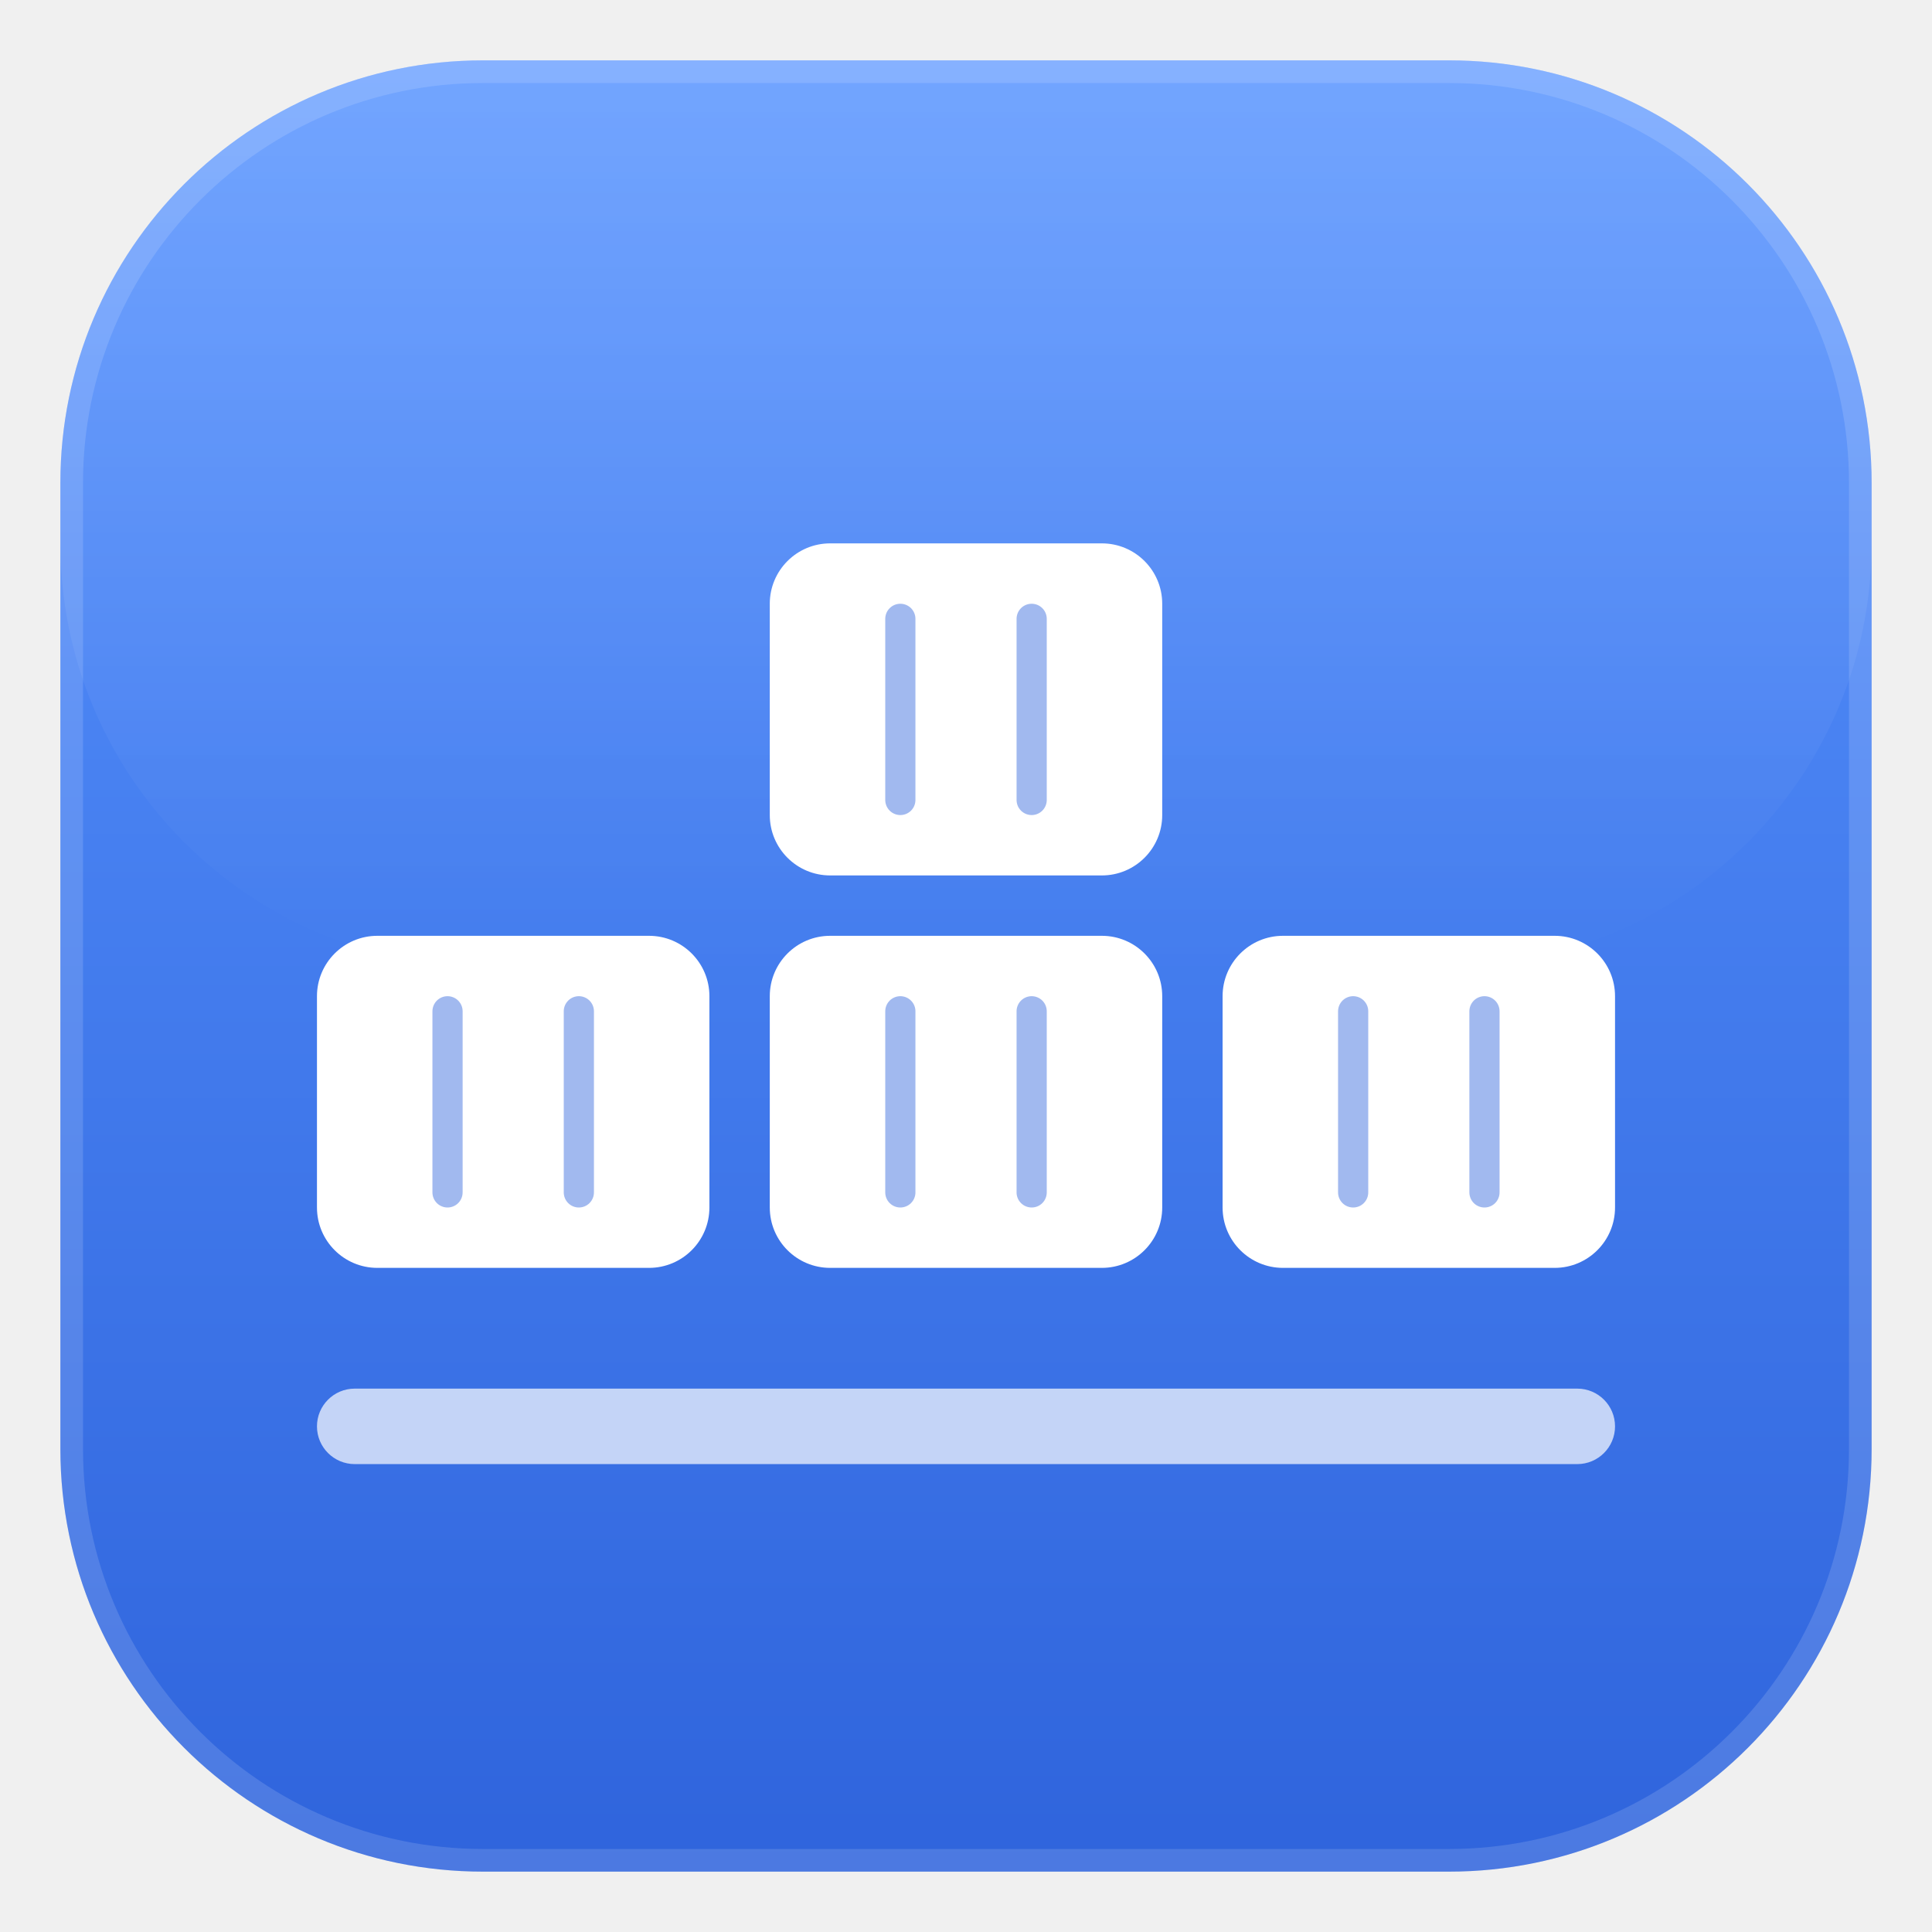
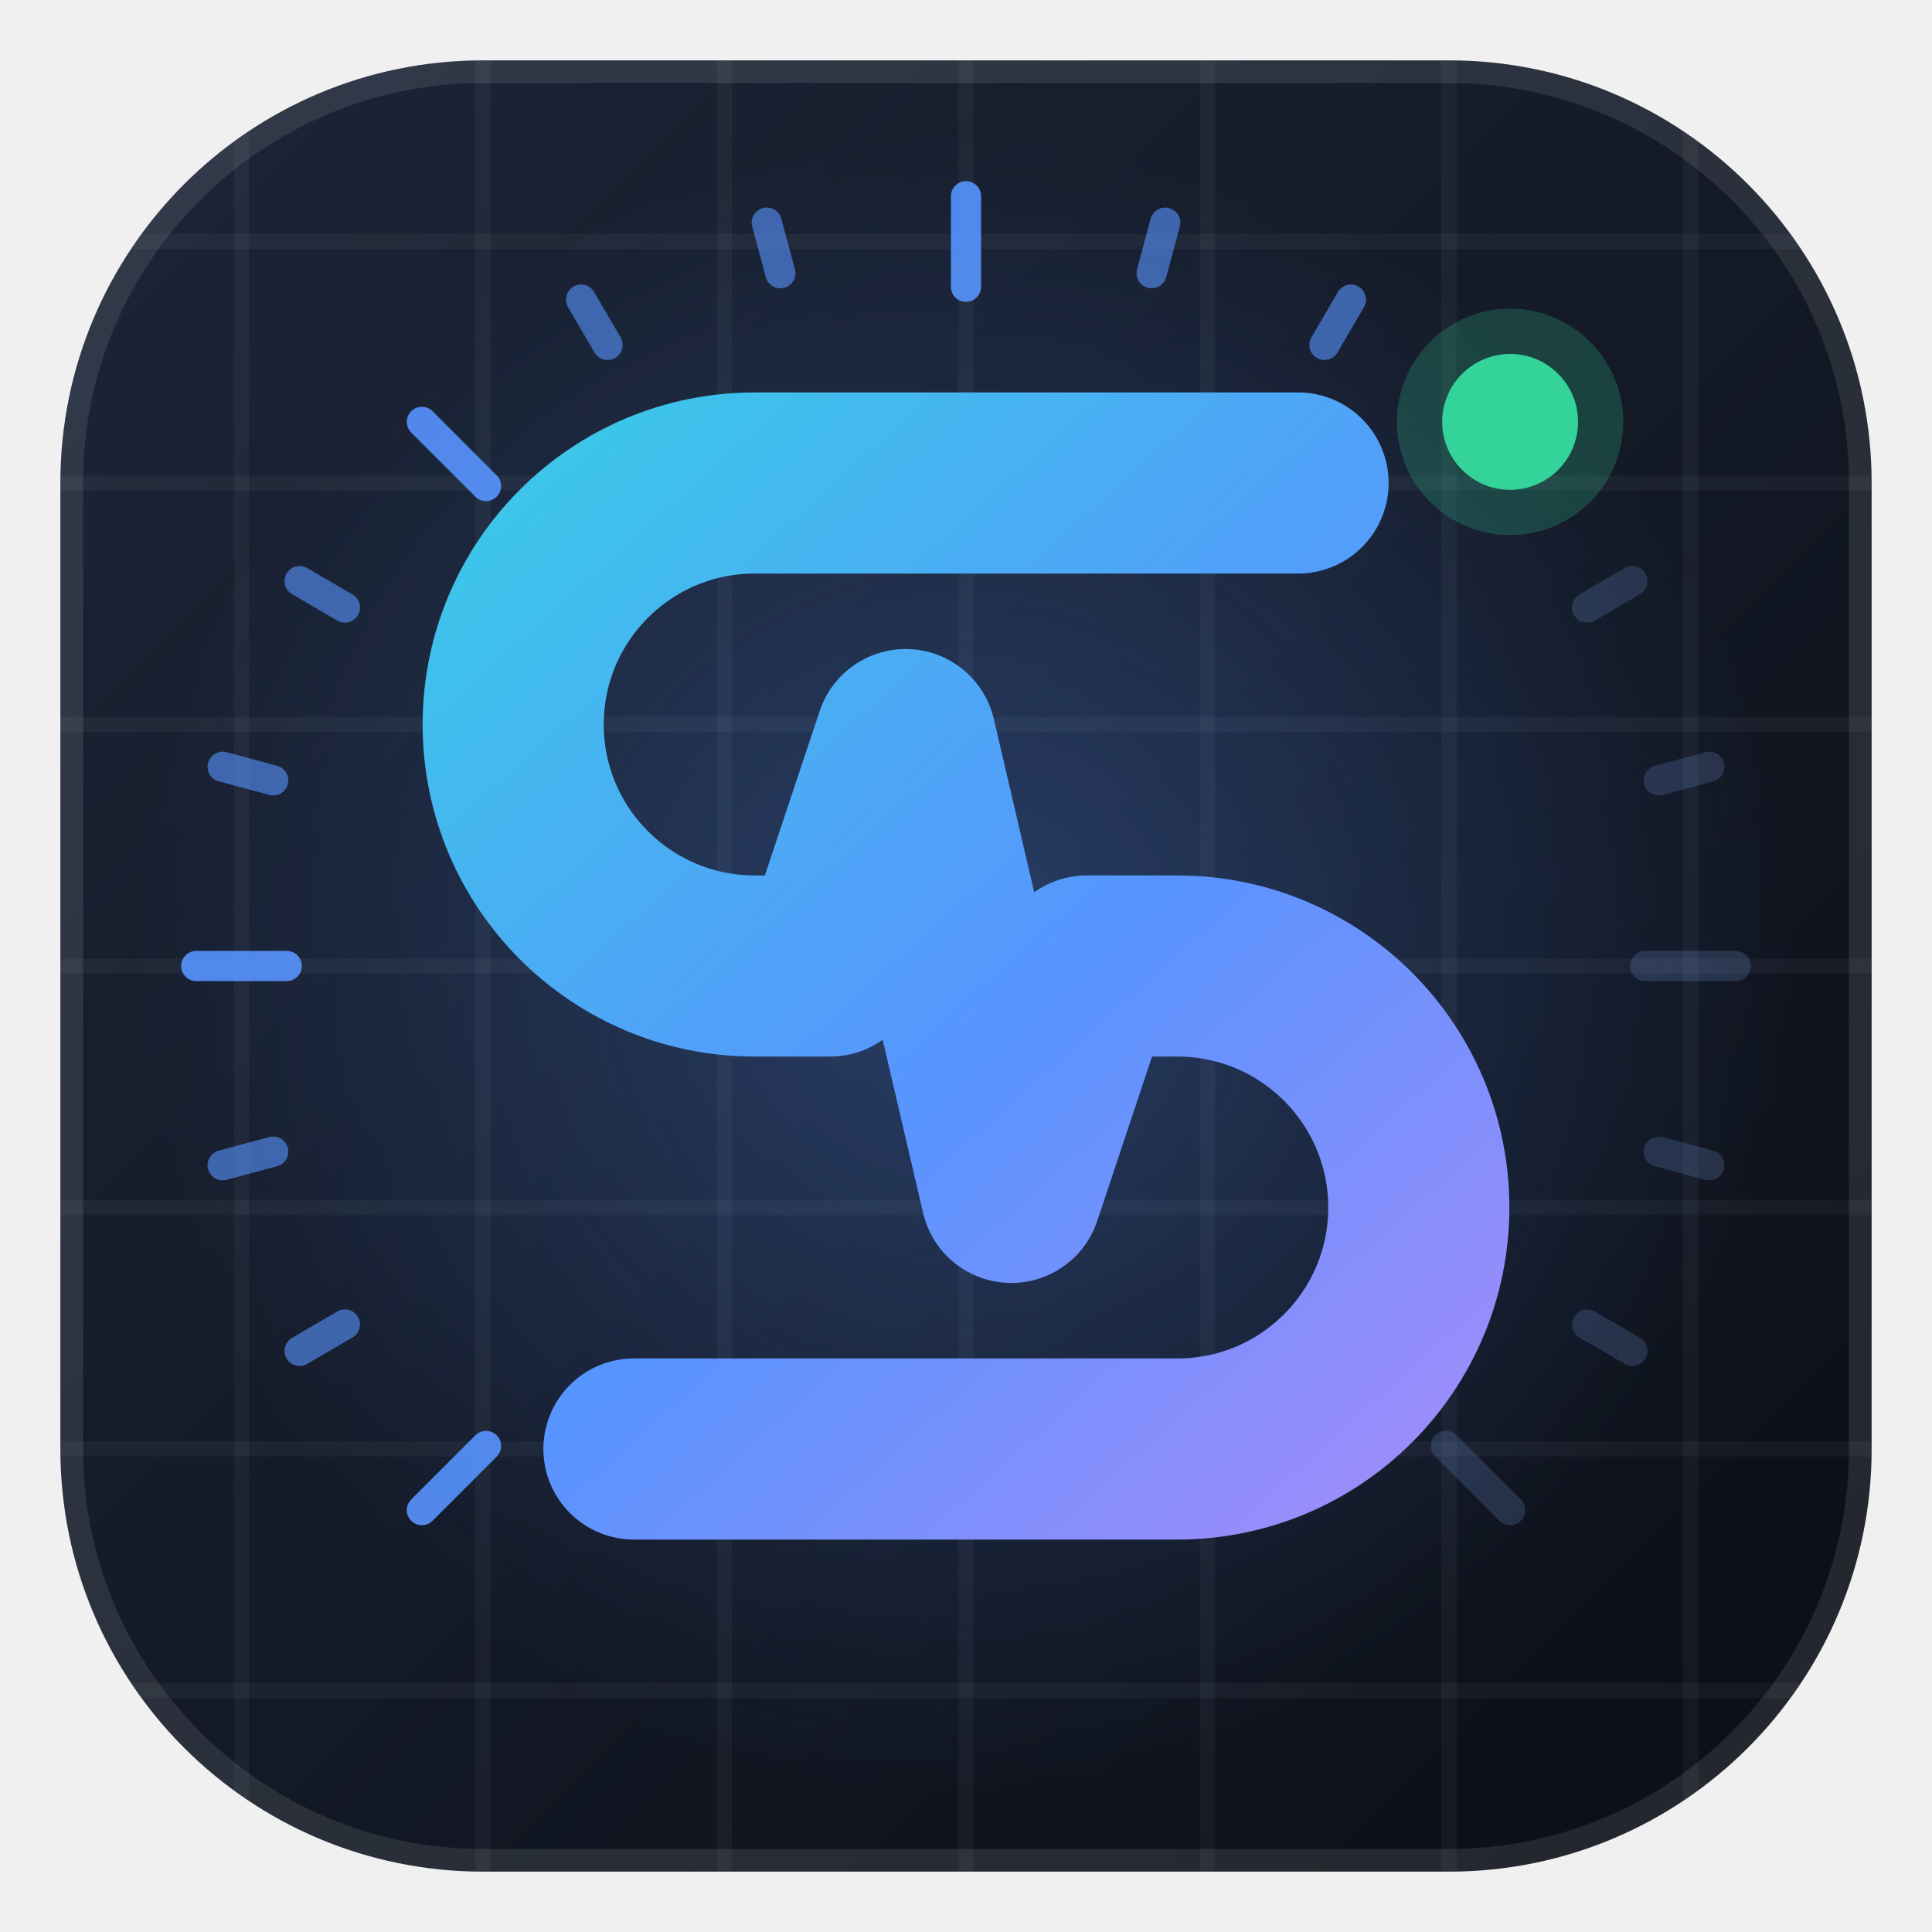
<svg xmlns="http://www.w3.org/2000/svg" viewBox="0 0 256 256">
  <defs>
-     <linearGradient id="tile" x1="0" y1="0" x2="0" y2="1">
-       <stop offset="0" stop-color="#5894ff" />
-       <stop offset="1" stop-color="#2f64dc" />
+     <linearGradient id="tile" x1="0" y1="0" x2="1" y2="1">
+       <stop offset="0" stop-color="#1c2538" />
+       <stop offset="1" stop-color="#0b0e15" />
    </linearGradient>
-     <linearGradient id="sheen" x1="0" y1="0" x2="0" y2="1">
-       <stop offset="0" stop-color="#ffffff" stop-opacity="0.16" />
-       <stop offset="1" stop-color="#ffffff" stop-opacity="0" />
+     <linearGradient id="ink" x1="60" y1="52" x2="196" y2="204" gradientUnits="userSpaceOnUse">
+       <stop offset="0" stop-color="#38cde6" />
+       <stop offset="0.55" stop-color="#5894ff" />
+       <stop offset="1" stop-color="#a78bfa" />
    </linearGradient>
+     <radialGradient id="glow" cx="128" cy="128" r="110" gradientUnits="userSpaceOnUse">
+       <stop offset="0" stop-color="#5894ff" stop-opacity="0.30" />
+       <stop offset="1" stop-color="#5894ff" stop-opacity="0" />
+     </radialGradient>
+     <clipPath id="clip">
+       <rect x="8" y="8" width="240" height="240" rx="56" />
+     </clipPath>
  </defs>
  <rect x="8" y="8" width="240" height="240" rx="56" fill="url(#tile)" />
-   <rect x="8" y="8" width="240" height="120" rx="56" fill="url(#sheen)" />
-   <rect x="9.5" y="9.5" width="237" height="237" rx="54.5" fill="none" stroke="#ffffff" stroke-opacity="0.14" stroke-width="3" />
-   <g fill="#ffffff">
-     <rect x="42" y="124" width="52" height="44" rx="8" />
-     <rect x="102" y="124" width="52" height="44" rx="8" />
-     <rect x="162" y="124" width="52" height="44" rx="8" />
-     <rect x="102" y="72" width="52" height="44" rx="8" />
+   <g clip-path="url(#clip)" stroke="#ffffff" stroke-opacity="0.04" stroke-width="2">
+     <path d="M32,0V256M64,0V256M96,0V256M128,0V256M160,0V256M192,0V256M224,0V256" />
+     <path d="M0,32H256M0,64H256M0,96H256M0,128H256M0,160H256M0,192H256M0,224H256" />
  </g>
-   <g stroke="#2f64dc" stroke-opacity="0.45" stroke-width="4" stroke-linecap="round">
-     <line x1="59.3" y1="134" x2="59.3" y2="158" />
-     <line x1="76.7" y1="134" x2="76.7" y2="158" />
-     <line x1="119.3" y1="134" x2="119.3" y2="158" />
-     <line x1="136.7" y1="134" x2="136.7" y2="158" />
-     <line x1="179.3" y1="134" x2="179.3" y2="158" />
-     <line x1="196.7" y1="134" x2="196.7" y2="158" />
-     <line x1="119.3" y1="82" x2="119.3" y2="106" />
-     <line x1="136.7" y1="82" x2="136.7" y2="106" />
+   <rect x="8" y="8" width="240" height="240" rx="56" fill="url(#glow)" />
+   <rect x="9.5" y="9.5" width="237" height="237" rx="54.5" fill="none" stroke="#ffffff" stroke-opacity="0.10" stroke-width="3" />
+   <g stroke-width="4" stroke-linecap="round">
+     <g stroke="#5894ff">
+       <line x1="55.9" y1="200.1" x2="64.4" y2="191.6" stroke-opacity="0.9" />
+       <line x1="39.7" y1="179.0" x2="45.7" y2="175.5" stroke-opacity="0.6" />
+       <line x1="29.5" y1="154.4" x2="36.2" y2="152.6" stroke-opacity="0.6" />
+       <line x1="26.0" y1="128.0" x2="38.0" y2="128.0" stroke-opacity="0.9" />
+       <line x1="29.5" y1="101.6" x2="36.2" y2="103.4" stroke-opacity="0.6" />
+       <line x1="39.7" y1="77.0" x2="45.7" y2="80.5" stroke-opacity="0.6" />
+       <line x1="55.9" y1="55.9" x2="64.4" y2="64.4" stroke-opacity="0.9" />
+       <line x1="77.0" y1="39.7" x2="80.5" y2="45.7" stroke-opacity="0.6" />
+       <line x1="101.6" y1="29.5" x2="103.4" y2="36.2" stroke-opacity="0.6" />
+       <line x1="128.0" y1="26.0" x2="128.0" y2="38.0" stroke-opacity="0.9" />
+       <line x1="154.4" y1="29.5" x2="152.6" y2="36.2" stroke-opacity="0.6" />
+       <line x1="179.0" y1="39.7" x2="175.5" y2="45.7" stroke-opacity="0.6" />
+     </g>
+     <g stroke="#8fb4ff" stroke-opacity="0.18">
+       <line x1="216.3" y1="77.0" x2="210.3" y2="80.5" />
+       <line x1="226.5" y1="101.6" x2="219.8" y2="103.4" />
+       <line x1="230.0" y1="128.0" x2="218.0" y2="128.0" />
+       <line x1="226.5" y1="154.4" x2="219.8" y2="152.6" />
+       <line x1="216.3" y1="179.0" x2="210.3" y2="175.5" />
+       <line x1="200.1" y1="200.1" x2="191.6" y2="191.6" />
+     </g>
  </g>
-   <rect x="42" y="184" width="172" height="10" rx="5" fill="#ffffff" fill-opacity="0.7" />
+   <path d="M172,64 H100 A32,32 0 0 0 100,128 H110 L120,98 L134,158 L144,128 H156 A32,32 0 0 1 156,192 H84" fill="none" stroke="url(#ink)" stroke-width="24" stroke-linecap="round" stroke-linejoin="round" />
+   <circle cx="200.1" cy="55.9" r="15" fill="#34d399" fill-opacity="0.22" />
+   <circle cx="200.1" cy="55.9" r="9" fill="#34d399" />
</svg>
